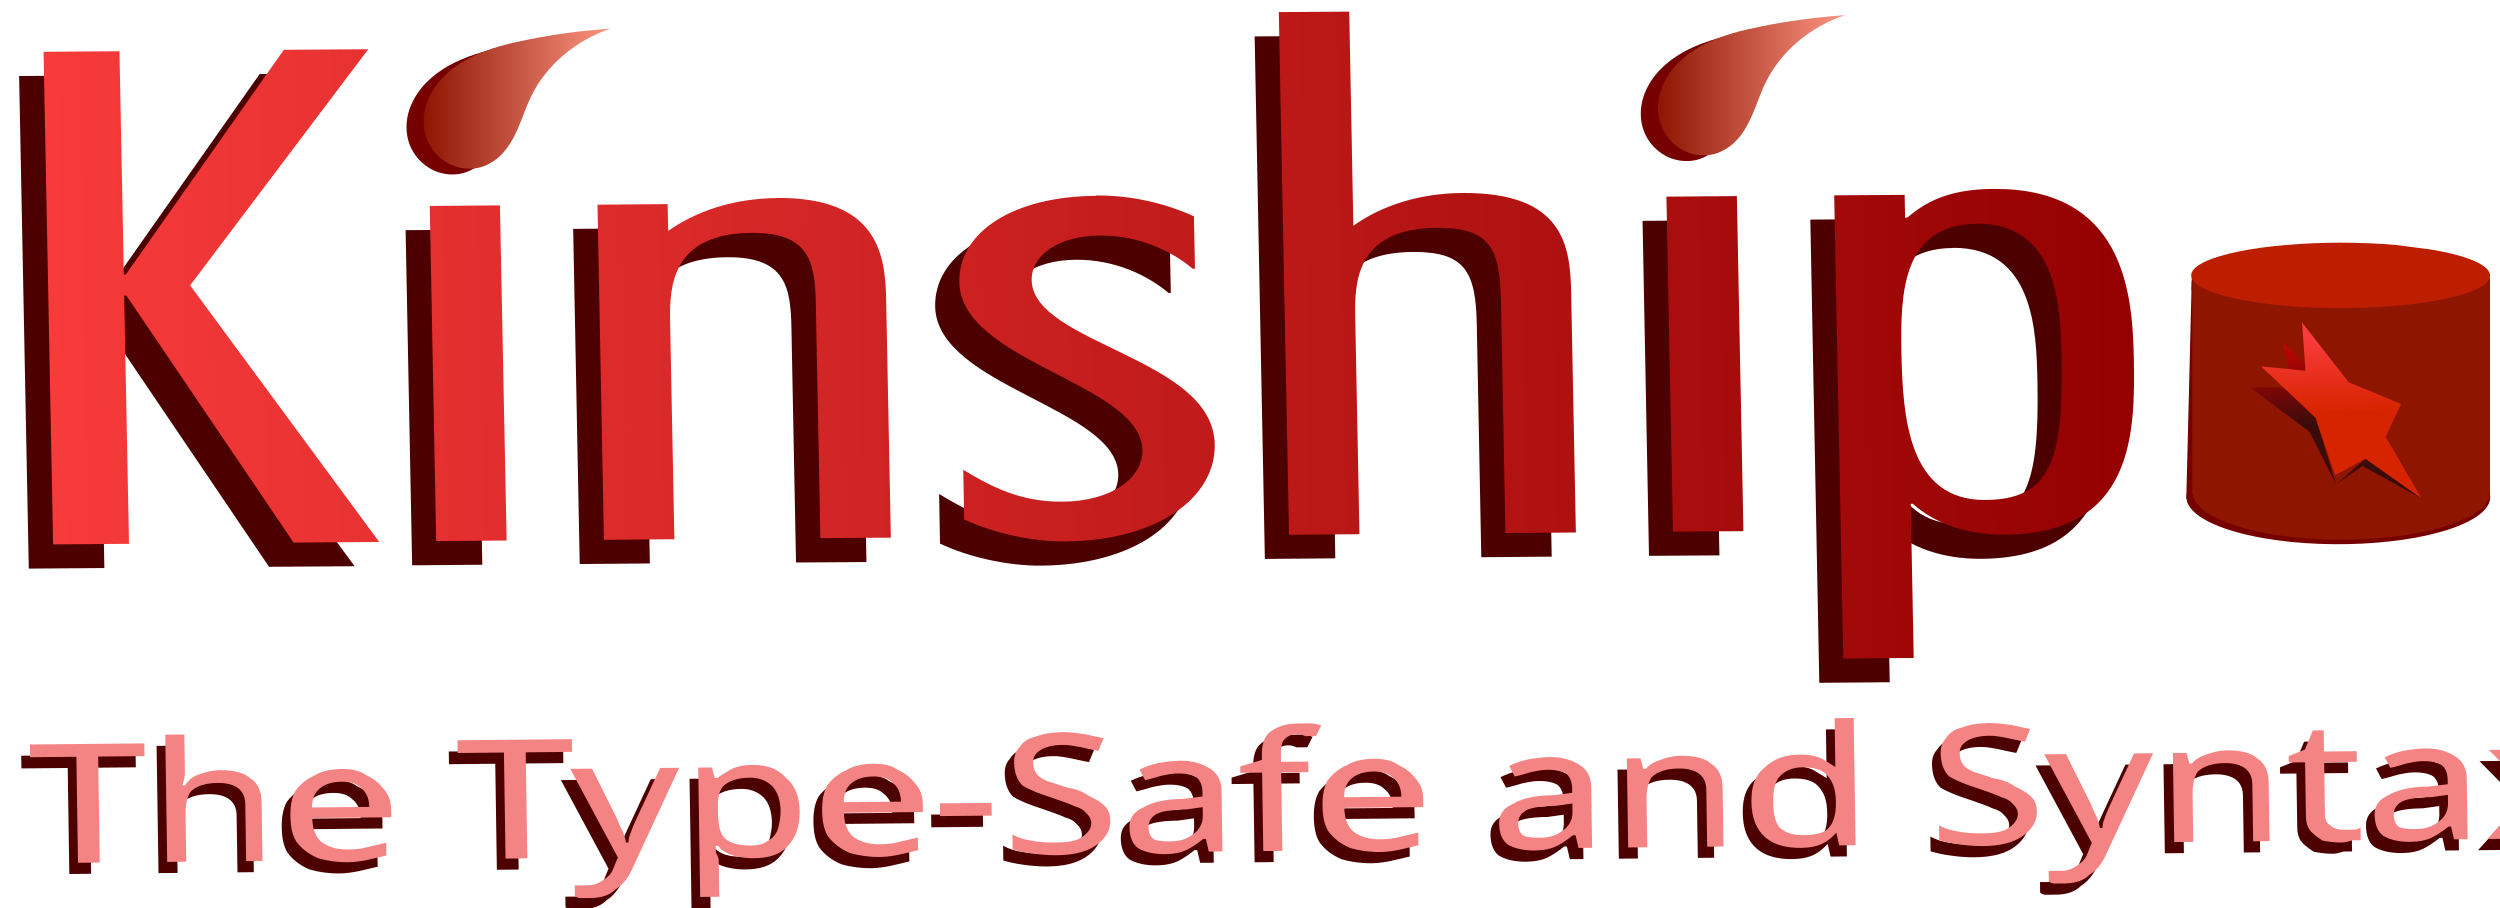
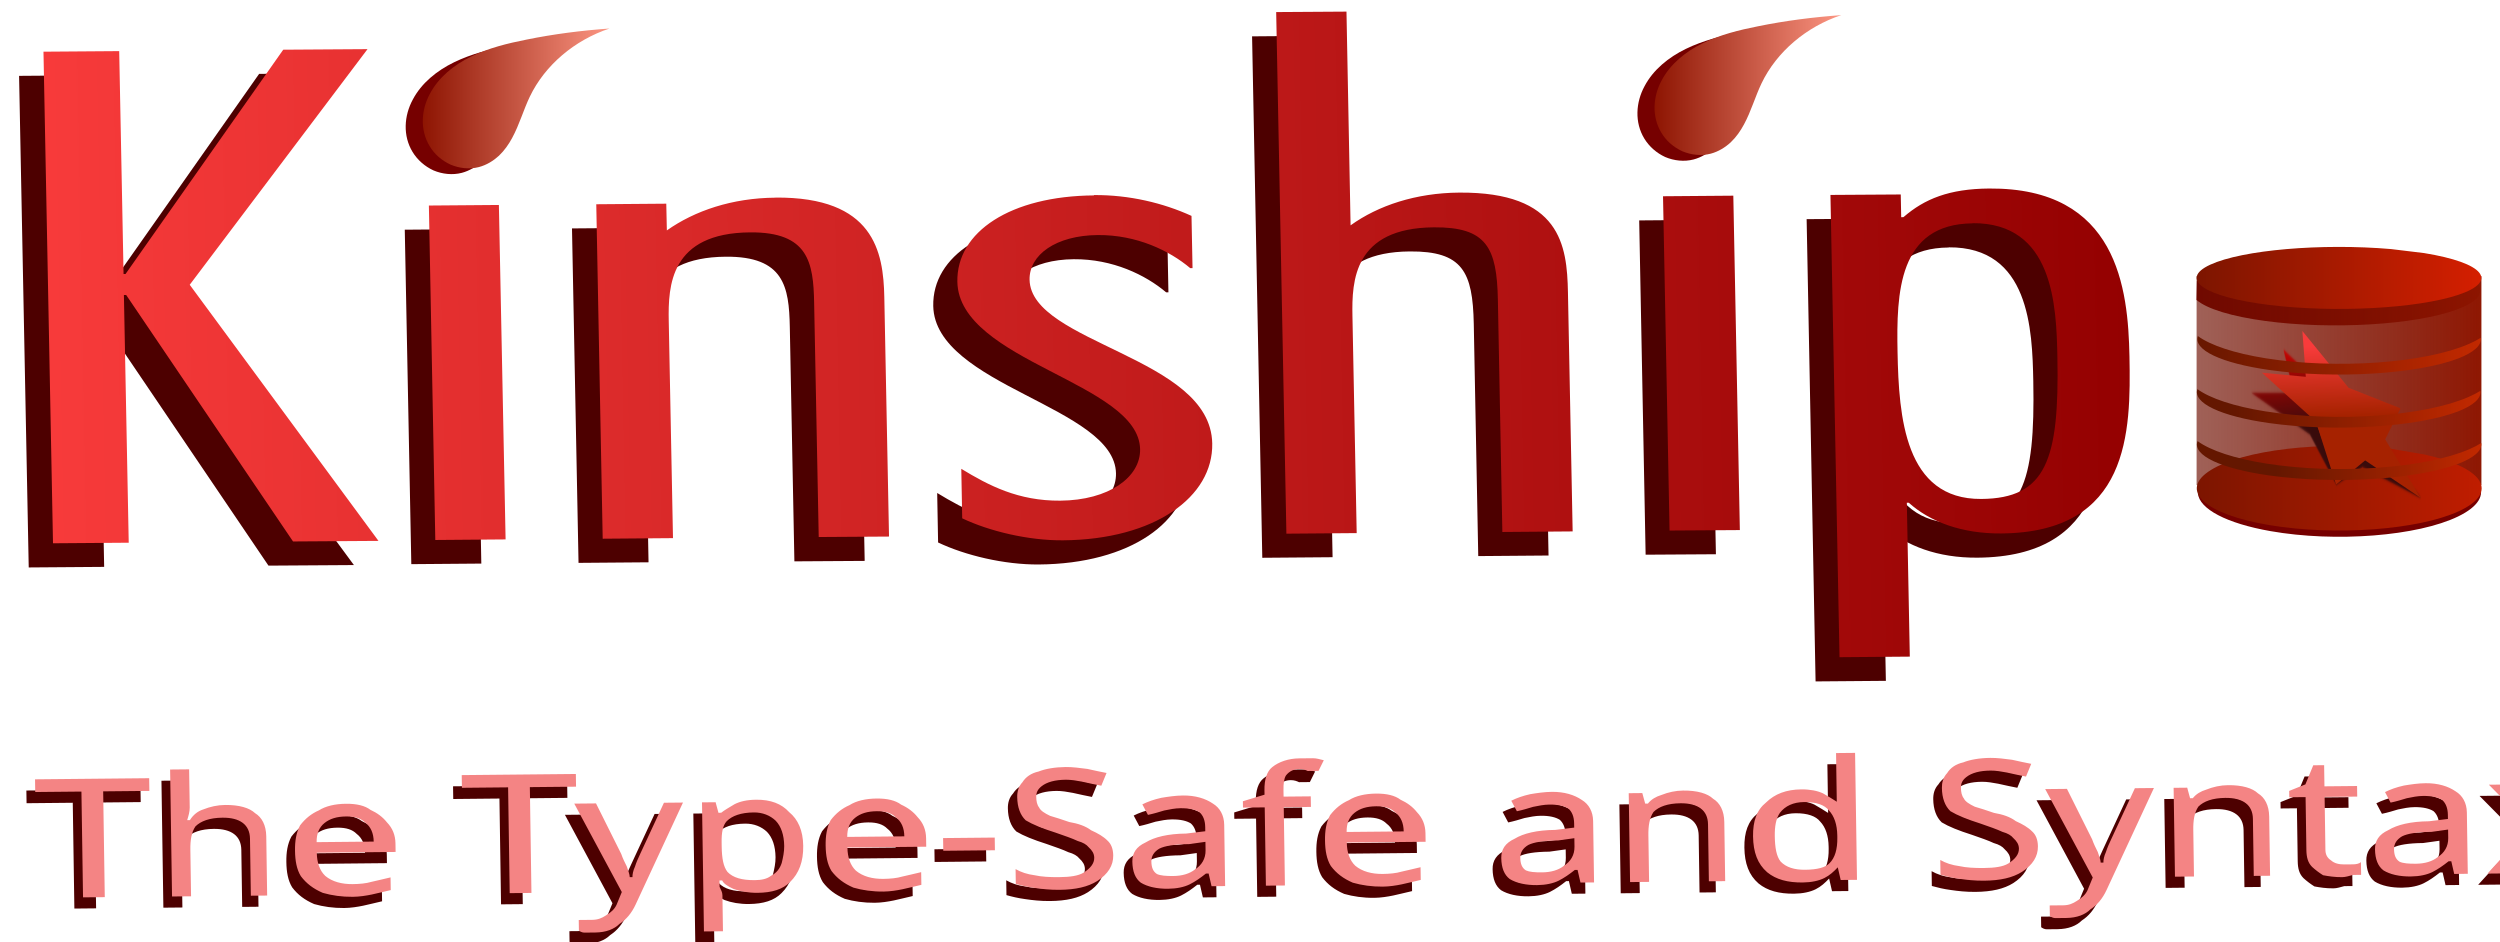
- <svg xmlns="http://www.w3.org/2000/svg" xmlns:xlink="http://www.w3.org/1999/xlink" width="11.237mm" height="4.078mm" viewBox="0 0 11.237 4.078" version="1.1" id="svg5">
+ <svg xmlns="http://www.w3.org/2000/svg" xmlns:xlink="http://www.w3.org/1999/xlink" width="11.26mm" height="4.242mm" viewBox="0 0 11.26 4.242" version="1.1" id="svg5" xml:space="preserve">
  <defs id="defs2">
+     <linearGradient id="linearGradient17063">
+       <stop style="stop-color:#641700;stop-opacity:1;" offset="0.3" id="stop17059" />
+       <stop style="stop-color:#c42900;stop-opacity:1;" offset="1" id="stop17061" />
+     </linearGradient>
+     <linearGradient id="linearGradient17055">
+       <stop style="stop-color:#641700;stop-opacity:1;" offset="0.154" id="stop17051" />
+       <stop style="stop-color:#c42900;stop-opacity:1;" offset="1" id="stop17053" />
+     </linearGradient>
+     <linearGradient id="linearGradient17047">
+       <stop style="stop-color:#641700;stop-opacity:1;" offset="0" id="stop17043" />
+       <stop style="stop-color:#c42900;stop-opacity:1;" offset="1" id="stop17045" />
+     </linearGradient>
+     <linearGradient id="linearGradient16070">
+       <stop style="stop-color:#7b1500;stop-opacity:1;" offset="0" id="stop16068" />
+       <stop style="stop-color:#c11d00;stop-opacity:1;" offset="1" id="stop16066" />
+     </linearGradient>
+     <linearGradient id="linearGradient16060">
+       <stop style="stop-color:#7b1500;stop-opacity:1;" offset="0" id="stop16058" />
+       <stop style="stop-color:#d61f00;stop-opacity:1;" offset="1" id="stop16056" />
+     </linearGradient>
+     <linearGradient id="linearGradient15215">
+       <stop style="stop-color:#6d0e00;stop-opacity:0.648;" offset="0" id="stop15213" />
+       <stop style="stop-color:#8e1500;stop-opacity:1;" offset="1" id="stop15211" />
+     </linearGradient>
    <linearGradient id="linearGradient14263">
      <stop style="stop-color:#f83b3b;stop-opacity:1;" offset="0.099" id="stop14259" />
-       <stop style="stop-color:#d72400;stop-opacity:1;" offset="0.503" id="stop14261" />
+       <stop style="stop-color:#a62200;stop-opacity:1;" offset="0.503" id="stop14261" />
    </linearGradient>
    <linearGradient id="linearGradient14257">
      <stop style="stop-color:#ca0300;stop-opacity:1;" offset="0" id="stop14253" />
      <stop style="stop-color:#390b0b;stop-opacity:1;" offset="0.497" id="stop14255" />
    </linearGradient>
    <linearGradient id="linearGradient13515">
      <stop style="stop-color:#8c1300;stop-opacity:1;" offset="0" id="stop13511" />
      <stop style="stop-color:#ff9986;stop-opacity:1;" offset="1" id="stop13513" />
    </linearGradient>
    <linearGradient id="linearGradient12779">
      <stop style="stop-color:#f83b3b;stop-opacity:1;" offset="0" id="stop12775" />
      <stop style="stop-color:#930000;stop-opacity:1;" offset="1" id="stop12777" />
    </linearGradient>
    <linearGradient xlink:href="#linearGradient14263" id="linearGradient6460" x1="82.899" y1="96.607" x2="91.218" y2="96.607" gradientUnits="userSpaceOnUse" />
    <linearGradient xlink:href="#linearGradient14257" id="linearGradient6468" x1="82.899" y1="96.607" x2="91.218" y2="96.607" gradientUnits="userSpaceOnUse" />
    <linearGradient xlink:href="#linearGradient12779" id="linearGradient12781" x1="76.935" y1="158.97" x2="85.642" y2="158.97" gradientUnits="userSpaceOnUse" gradientTransform="matrix(0.85138,0,0,0.85138,8.774126,29.8761)" />
    <linearGradient xlink:href="#linearGradient13515" id="linearGradient14326" gradientUnits="userSpaceOnUse" gradientTransform="matrix(0.4316798,0,0,0.4039114,58.29507,75.01957)" x1="109.006" y1="127.208" x2="111.03" y2="127.208" />
    <linearGradient xlink:href="#linearGradient13515" id="linearGradient14436" gradientUnits="userSpaceOnUse" gradientTransform="matrix(0.4316798,0,0,0.4039114,58.29507,75.01957)" x1="109.006" y1="127.208" x2="111.03" y2="127.208" />
+     <linearGradient xlink:href="#linearGradient15215" id="linearGradient15294" x1="107.783" y1="127.766" x2="109.182" y2="127.766" gradientUnits="userSpaceOnUse" gradientTransform="matrix(0.9667444,0,0,1.001022,3.584911,-0.1305349)" />
+     <linearGradient xlink:href="#linearGradient16060" id="linearGradient16062" x1="107.788" y1="127.28" x2="109.131" y2="127.28" gradientUnits="userSpaceOnUse" />
+     <linearGradient xlink:href="#linearGradient16070" id="linearGradient16072" x1="107.785" y1="128.277" x2="109.136" y2="128.277" gradientUnits="userSpaceOnUse" />
+     <filter style="color-interpolation-filters:sRGB" id="filter17035" x="-0.032" y="-0.033" width="1.063" height="1.065">
+       <feGaussianBlur stdDeviation="0.086" id="feGaussianBlur17037" />
+     </filter>
+     <filter style="color-interpolation-filters:sRGB" id="filter17039" x="-0.01" y="-0.011" width="1.02" height="1.02">
+       <feGaussianBlur stdDeviation="0.012" id="feGaussianBlur17041" />
+     </filter>
+     <linearGradient xlink:href="#linearGradient17047" id="linearGradient17049" x1="107.807" y1="127.596" x2="109.16" y2="127.596" gradientUnits="userSpaceOnUse" gradientTransform="matrix(1.001127,0,0,0.949887,-0.1222938,6.439294)" />
+     <linearGradient xlink:href="#linearGradient17055" id="linearGradient17057" x1="107.805" y1="127.848" x2="109.158" y2="127.848" gradientUnits="userSpaceOnUse" gradientTransform="matrix(1.001127,0,0,0.949887,-0.1222938,6.439294)" />
+     <linearGradient xlink:href="#linearGradient17063" id="linearGradient17065" x1="107.807" y1="128.096" x2="109.16" y2="128.096" gradientUnits="userSpaceOnUse" gradientTransform="matrix(1.002717,0,0,0.9496111,-0.2958334,6.47464)" />
  </defs>
  <g id="layer1" style="display:inline" transform="translate(-97.95957,-126.0643)">
-     <g id="g27796" transform="matrix(0.6996254,0,0,0.6830777,28.76212,41.07736)" style="display:inline">
+     <g id="g27796" transform="matrix(0.6996254,0,0,0.6830777,28.78551,41.24106)" style="display:inline">
      <text xml:space="preserve" style="font-style:normal;font-variant:normal;font-weight:normal;font-stretch:normal;font-size:1.228px;font-family:Futura;-inkscape-font-specification:'Futura, Normal';font-variant-ligatures:normal;font-variant-caps:normal;font-variant-numeric:normal;font-variant-east-asian:normal;display:inline;fill:#4d0000;fill-opacity:1;stroke:#000000;stroke-width:0.044;stroke-opacity:0" x="86.717" y="146.879" id="text4092-6-5" transform="matrix(1.119722,-0.01133349,0.01318049,0.8929452,0,0)">
        <tspan id="tspan4090-6-7" style="font-style:normal;font-variant:normal;font-weight:normal;font-stretch:normal;font-size:1.228px;font-family:Futura;-inkscape-font-specification:'Futura, Normal';font-variant-ligatures:normal;font-variant-caps:normal;font-variant-numeric:normal;font-variant-east-asian:normal;fill:#4d0000;fill-opacity:1;stroke-width:0.044" x="86.717" y="146.879">The Type-Safe and Syntax-Friendly ORM.</tspan>
      </text>
      <text xml:space="preserve" style="font-style:normal;font-variant:normal;font-weight:normal;font-stretch:normal;font-size:1.228px;font-family:Futura;-inkscape-font-specification:'Futura, Normal';font-variant-ligatures:normal;font-variant-caps:normal;font-variant-numeric:normal;font-variant-east-asian:normal;display:inline;fill:#f48484;fill-opacity:1;stroke:#000000;stroke-width:0.044;stroke-opacity:0" x="86.771" y="146.798" id="text4092-6" transform="matrix(1.119722,-0.01133349,0.01318049,0.8929452,0,0)">
        <tspan id="tspan4090-6" style="font-style:normal;font-variant:normal;font-weight:normal;font-stretch:normal;font-size:1.228px;font-family:Futura;-inkscape-font-specification:'Futura, Normal';font-variant-ligatures:normal;font-variant-caps:normal;font-variant-numeric:normal;font-variant-east-asian:normal;fill:#f48484;fill-opacity:1;stroke-width:0.044" x="86.771" y="146.798">The Type-Safe and Syntax-Friendly ORM.</tspan>
      </text>
    </g>
    <g id="g14443" style="display:inline">
      <path id="text4092-0" style="font-style:normal;font-variant:normal;font-weight:normal;font-stretch:normal;font-size:3.779px;font-family:Futura;-inkscape-font-specification:'Futura, Normal';font-variant-ligatures:normal;font-variant-caps:normal;font-variant-numeric:normal;font-variant-east-asian:normal;display:inline;fill:#4d0000;fill-opacity:1;stroke:#000000;stroke-width:0.134;stroke-opacity:0" d="m 78.818,163.477 -0.246,2e-4 1.49e-4,3.023 0.246,-2.1e-4 -4.2e-5,-1.259 c 0,-0.204 0.011,-0.51 0.291,-0.51 0.185,0 0.219,0.121 0.219,0.423 l -1.81e-4,1.346 0.246,-2.1e-4 2.64e-4,-1.387 c 0,-0.272 -0.019,-0.582 -0.374,-0.582 -0.151,0 -0.284,0.072 -0.382,0.185 z m -3.428,0.174 -0.295,-4.1e-4 -0.567,1.293 -0.008,-1e-4 -4.4e-5,-1.292 -0.265,-3e-5 1.85e-4,2.85 0.264,2e-5 4.1e-5,-1.436 0.008,1e-4 0.567,1.436 0.299,4.6e-4 -0.643,-1.493 z m 5.665,0.88 c -0.14,0 -0.227,0.057 -0.302,0.163 l -0.008,-1e-4 -4.8e-5,-0.132 -0.245,-4.5e-4 -2.27e-4,2.68 0.246,-2.1e-4 6e-5,-0.892 0.008,1e-4 c 0.072,0.11 0.181,0.182 0.321,0.182 0.45,0 0.461,-0.582 0.461,-1.021 0,-0.393 -0.03,-0.979 -0.48,-0.979 z m -3.133,1.4e-4 c -0.291,0 -0.484,0.204 -0.484,0.495 0,0.231 0.159,0.381 0.314,0.517 0.159,0.14 0.314,0.268 0.314,0.461 0,0.163 -0.113,0.295 -0.283,0.295 -0.147,0 -0.249,-0.091 -0.344,-0.189 l -1.7e-4,0.287 c 0.094,0.076 0.23,0.132 0.351,0.132 0.321,0 0.529,-0.245 0.529,-0.555 0,-0.253 -0.155,-0.397 -0.314,-0.529 -0.155,-0.129 -0.314,-0.242 -0.314,-0.427 0,-0.144 0.095,-0.257 0.242,-0.257 0.136,0 0.25,0.094 0.321,0.196 l 0.008,1e-4 -5.1e-5,-0.303 c -0.098,-0.076 -0.216,-0.125 -0.34,-0.125 z m 2.237,0.03 -0.245,2.1e-4 -3.31e-4,1.938 0.246,4.6e-4 z m -3.352,-0.031 c -0.151,0 -0.283,0.072 -0.382,0.185 l 2.19e-4,-0.155 -0.246,2.1e-4 6.3e-5,1.939 0.245,-2.2e-4 3.59e-4,-1.258 c 0,-0.204 0.011,-0.51 0.291,-0.51 0.204,0 0.219,0.178 0.219,0.409 l 4.9e-5,1.36 0.246,4.6e-4 -1.29e-4,-1.388 c 0,-0.265 -0.03,-0.582 -0.374,-0.582 z m -0.967,0.03 -0.246,2.1e-4 6.2e-5,1.939 0.245,-2.1e-4 z m 5.155,0.171 c 0.283,0 0.287,0.48 0.287,0.779 0,0.597 -0.049,0.82 -0.276,0.82 -0.268,0 -0.283,-0.48 -0.283,-0.854 0,-0.344 0.011,-0.744 0.272,-0.744 z" transform="matrix(1.287002,-0.00986041,0.01514957,0.7768837,0,0)" />
      <path id="text4092" style="font-style:normal;font-variant:normal;font-weight:normal;font-stretch:normal;font-size:3.779px;font-family:Futura;-inkscape-font-specification:'Futura, Normal';font-variant-ligatures:normal;font-variant-caps:normal;font-variant-numeric:normal;font-variant-east-asian:normal;display:inline;fill:url(#linearGradient12781);fill-opacity:1;stroke:#000000;stroke-width:0.134;stroke-opacity:0" d="m 78.904,163.338 -0.246,-4.6e-4 1.41e-4,3.024 0.246,-2.1e-4 -4.2e-5,-1.259 c 0,-0.204 0.011,-0.51 0.291,-0.51 0.185,0 0.219,0.121 0.219,0.423 l -1.8e-4,1.346 0.246,-2.1e-4 -1.37e-4,-1.387 c 0,-0.272 -0.019,-0.582 -0.374,-0.582 -0.151,0 -0.284,0.071 -0.382,0.185 z m -3.428,0.174 -0.295,-4.2e-4 -0.567,1.293 -0.007,-9e-5 -4.5e-5,-1.292 -0.265,-3e-5 -2.16e-4,2.85 0.265,3e-5 4e-5,-1.436 0.008,9e-5 0.567,1.436 0.299,4.6e-4 -0.643,-1.493 z m 5.665,0.88 c -0.14,0 -0.227,0.057 -0.302,0.162 l -0.008,5.7e-4 -4.7e-5,-0.132 -0.246,-4.6e-4 1.74e-4,2.68 0.246,-2.1e-4 6e-5,-0.892 0.007,9e-5 c 0.072,0.11 0.182,0.182 0.321,0.182 0.45,0 0.461,-0.582 0.461,-1.021 0,-0.393 -0.03,-0.979 -0.48,-0.979 z m -3.133,1.4e-4 c -0.291,0 -0.484,0.204 -0.484,0.495 0,0.231 0.159,0.381 0.314,0.517 0.159,0.14 0.314,0.268 0.314,0.461 0,0.163 -0.113,0.295 -0.283,0.295 -0.147,0 -0.249,-0.091 -0.344,-0.189 l -1.71e-4,0.287 c 0.094,0.076 0.23,0.132 0.351,0.132 0.321,0 0.529,-0.245 0.529,-0.555 0,-0.253 -0.155,-0.397 -0.314,-0.529 -0.155,-0.129 -0.314,-0.243 -0.314,-0.428 0,-0.144 0.095,-0.256 0.242,-0.256 0.136,0 0.25,0.094 0.321,0.196 l 0.008,1e-4 -5.1e-5,-0.303 c -0.098,-0.076 -0.216,-0.125 -0.34,-0.125 z m 2.237,0.03 -0.246,2.1e-4 7e-5,1.938 0.246,4.6e-4 z m -3.352,-0.031 c -0.151,0 -0.283,0.072 -0.382,0.185 l -1.84e-4,-0.155 -0.245,2.2e-4 -3.39e-4,1.939 0.246,-2.1e-4 -4.2e-5,-1.259 c 0,-0.204 0.011,-0.51 0.291,-0.51 0.204,0 0.219,0.178 0.219,0.409 l 4.8e-5,1.36 0.246,4.6e-4 -1.3e-4,-1.388 c 0,-0.265 -0.03,-0.582 -0.374,-0.582 z m -0.968,0.03 -0.245,2.1e-4 -3.39e-4,1.939 0.246,-2.1e-4 z m 5.155,0.171 c 0.283,0 0.288,0.48 0.288,0.779 0,0.597 -0.049,0.82 -0.276,0.82 -0.268,0 -0.283,-0.48 -0.283,-0.854 0,-0.344 0.011,-0.744 0.272,-0.744 z" transform="matrix(1.287002,-0.00986041,0.01514957,0.7768837,0,0)" />
      <g id="g14341" style="display:inline" transform="translate(0.04960937,0.04547525)">
        <path id="path14322" style="display:inline;fill:#760000;fill-opacity:1;stroke:#000000;stroke-width:0.021;stroke-opacity:0" d="m 106.126,126.113 c -0.126,0.009 -0.251,0.025 -0.374,0.05 -0.086,0.017 -0.171,0.038 -0.249,0.076 -0.078,0.038 -0.147,0.094 -0.186,0.168 -0.02,0.037 -0.031,0.077 -0.032,0.118 -8.7e-4,0.041 0.009,0.082 0.031,0.118 0.022,0.036 0.055,0.065 0.094,0.083 0.04,0.017 0.086,0.022 0.128,0.011 0.034,-0.009 0.065,-0.028 0.09,-0.051 0.025,-0.024 0.044,-0.051 0.06,-0.081 0.032,-0.059 0.05,-0.124 0.079,-0.185 0.068,-0.142 0.202,-0.255 0.359,-0.307 z" />
        <path id="path14324" style="display:inline;fill:url(#linearGradient14326);fill-opacity:1;stroke:#000000;stroke-width:0.021;stroke-opacity:0" d="m 106.203,126.087 c -0.126,0.009 -0.251,0.025 -0.374,0.05 -0.086,0.017 -0.171,0.038 -0.249,0.076 -0.078,0.038 -0.147,0.094 -0.186,0.168 -0.02,0.037 -0.031,0.077 -0.032,0.118 -8.6e-4,0.041 0.009,0.082 0.031,0.118 0.021,0.036 0.055,0.065 0.094,0.083 0.04,0.017 0.086,0.022 0.128,0.011 0.034,-0.009 0.065,-0.028 0.09,-0.051 0.025,-0.024 0.044,-0.051 0.06,-0.081 0.032,-0.059 0.05,-0.124 0.079,-0.185 0.068,-0.142 0.202,-0.255 0.359,-0.307 z" />
      </g>
      <g id="g14341-3" style="display:inline" transform="translate(-5.498193,0.1057198)">
        <path id="path14322-7" style="display:inline;fill:#760000;fill-opacity:1;stroke:#000000;stroke-width:0.021;stroke-opacity:0" d="m 106.126,126.113 c -0.126,0.009 -0.251,0.025 -0.374,0.05 -0.086,0.017 -0.171,0.038 -0.249,0.076 -0.078,0.038 -0.147,0.094 -0.186,0.168 -0.02,0.037 -0.031,0.077 -0.032,0.118 -8.7e-4,0.041 0.009,0.082 0.031,0.118 0.022,0.036 0.055,0.065 0.094,0.083 0.04,0.017 0.086,0.022 0.128,0.011 0.034,-0.009 0.065,-0.028 0.09,-0.051 0.025,-0.024 0.044,-0.051 0.06,-0.081 0.032,-0.059 0.05,-0.124 0.079,-0.185 0.068,-0.142 0.202,-0.255 0.359,-0.307 z" />
        <path id="path14324-1" style="display:inline;fill:url(#linearGradient14436);fill-opacity:1;stroke:#000000;stroke-width:0.021;stroke-opacity:0" d="m 106.203,126.087 c -0.126,0.009 -0.251,0.025 -0.374,0.05 -0.086,0.017 -0.171,0.038 -0.249,0.076 -0.078,0.038 -0.147,0.094 -0.186,0.168 -0.02,0.037 -0.031,0.077 -0.032,0.118 -8.6e-4,0.041 0.009,0.082 0.031,0.118 0.021,0.036 0.055,0.065 0.094,0.083 0.04,0.017 0.086,0.022 0.128,0.011 0.034,-0.009 0.065,-0.028 0.09,-0.051 0.025,-0.024 0.044,-0.051 0.06,-0.081 0.032,-0.059 0.05,-0.124 0.079,-0.185 0.068,-0.142 0.202,-0.255 0.359,-0.307 z" />
      </g>
    </g>
-     <g id="g14457" style="display:inline">
+     <g id="g14457" style="display:inline" transform="matrix(0.9921362,0,0,0.950053,0.8386326,6.422394)">
      <g id="g27461" style="display:inline" transform="matrix(0.9015675,0,0,0.8118323,9.732036,24.26564)">
-         <path id="rect26634-9" style="fill:#760000;fill-opacity:1;stroke:#000000;stroke-width:0.073;stroke-opacity:0" d="m 108.76,128.155 h 1.514 v -1.206 h -1.487 z" />
-         <path id="path25844-3" style="fill:#760000;fill-opacity:1;stroke:#000000;stroke-width:0.06;stroke-opacity:0" d="m 109.494,126.775 a 0.758,0.179 0 0 0 -0.663,0.102 0.758,0.179 0 0 0 -0.043,0.027 l -0.002,0.097 a 0.758,0.179 0 0 0 0.361,0.108 0.758,0.179 0 0 0 1.005,-0.059 0.758,0.179 0 0 0 -0.182,-0.24 l -0.176,-0.023 a 0.758,0.179 0 0 0 -0.3,-0.013 z" />
-         <path id="path25844-4-6" style="fill:#760000;fill-opacity:1;stroke:#000000;stroke-width:0.073;stroke-opacity:0" d="m 108.761,128.154 a 0.757,0.26 0 0 0 0.388,0.22 0.757,0.26 0 0 0 1.004,-0.086 0.757,0.26 0 0 0 -0.182,-0.35 l -0.176,-0.033 a 0.757,0.26 0 0 0 -0.962,0.131 0.757,0.26 0 0 0 -0.072,0.101 0.757,0.26 0 0 0 0,5.3e-4 z" />
+         <path id="path25844-3" style="fill:#760000;fill-opacity:1;stroke:#000000;stroke-width:0.063;stroke-opacity:0" d="m 109.524,126.724 a 0.727,0.203 0 0 0 -0.636,0.117 0.727,0.203 0 0 0 -0.042,0.03 l -0.002,0.111 a 0.727,0.203 0 0 0 0.347,0.123 0.727,0.203 0 0 0 0.964,-0.067 0.727,0.203 0 0 0 -0.175,-0.274 l -0.168,-0.026 a 0.727,0.203 0 0 0 -0.288,-0.014 z" />
+         <path id="path25844-4-6" style="fill:#760000;fill-opacity:1;stroke:#000000;stroke-width:0.071;stroke-opacity:0" d="m 108.851,128.111 a 0.713,0.261 0 0 0 0.365,0.221 0.713,0.261 0 0 0 0.946,-0.086 0.713,0.261 0 0 0 -0.171,-0.351 l -0.165,-0.034 a 0.713,0.261 0 0 0 -0.906,0.131 0.713,0.261 0 0 0 -0.068,0.101 0.713,0.261 0 0 0 0,5.3e-4 z" />
      </g>
-       <g id="g14333" style="display:inline" transform="translate(0,0.02338608)">
-         <rect style="display:inline;fill:#8e1500;fill-opacity:1;stroke:#000000;stroke-width:0.062;stroke-opacity:0" id="rect26634" width="1.337" height="0.99" x="107.814" y="127.271" />
-         <path style="display:inline;fill:#bd1e00;fill-opacity:1;stroke:#000000;stroke-width:0.052;stroke-opacity:0" id="path25844" d="m 108.883,127.162 a 0.673,0.147 0 0 1 0.162,0.197 0.673,0.147 0 0 1 -0.892,0.048 0.673,0.147 0 0 1 -0.28,-0.191 0.673,0.147 0 0 1 0.855,-0.074" />
-         <path style="display:inline;fill:#8e1500;fill-opacity:1;stroke:#000000;stroke-width:0.062;stroke-opacity:0" id="path25844-4" d="m 108.883,128.083 a 0.668,0.213 0 0 1 0.161,0.287 0.668,0.213 0 0 1 -0.886,0.07 0.668,0.213 0 0 1 -0.278,-0.278 0.668,0.213 0 0 1 0.849,-0.107" />
+       <g id="g14333" style="display:inline" transform="translate(0.04960937,-0.0303574)">
+         <rect style="display:inline;fill:url(#linearGradient15294);fill-opacity:1;stroke:#000000;stroke-width:0.061;stroke-opacity:0" id="rect26634" width="1.293" height="0.991" x="107.813" y="127.271" />
+         <path style="display:inline;fill:url(#linearGradient16072);fill-opacity:1;stroke:#000000;stroke-width:0.059;stroke-opacity:0" id="path25844-4" d="m 108.848,128.117 a 0.646,0.2 0 0 1 0.155,0.269 0.646,0.2 0 0 1 -0.857,0.066 0.646,0.2 0 0 1 -0.269,-0.261 0.646,0.2 0 0 1 0.821,-0.101" />
        <g id="g27800" style="display:inline" transform="matrix(0.0542019,0,0,0.04594037,103.0943,122.0108)">
-           <path style="fill:url(#linearGradient6468);fill-opacity:1;stroke:#000000;stroke-width:0.05;stroke-opacity:0" id="path4035" d="m 89.979,100.216 -2.643,-1.134 -2.432,1.535 0.262,-2.864 -2.211,-1.839 2.805,-0.636 1.066,-2.671 1.472,2.471 2.87,0.188 -1.895,2.163 z" transform="matrix(1.315305,1.880054,-1.118981,0.1686946,92.77968,-50.9565)" />
-           <path style="display:inline;fill:#8e1500;fill-opacity:1;stroke:#000000;stroke-width:0.05;stroke-opacity:0" d="m 101.417,132.627 -2.427,2.488 -1.69,-6.501 z" id="path24982" />
-           <path style="display:inline;fill:url(#linearGradient6460);fill-opacity:1;stroke:#000000;stroke-width:0.05;stroke-opacity:0" id="path2516" d="m 89.979,100.216 -2.643,-1.134 -2.432,1.535 0.262,-2.864 -2.211,-1.839 2.805,-0.636 1.066,-2.671 1.472,2.471 2.87,0.188 -1.895,2.163 z" transform="matrix(1.113467,2.101058,-1.182061,0.04529352,117.1748,-59.37051)" />
+           <path style="mix-blend-mode:normal;fill:url(#linearGradient6468);fill-opacity:1;stroke:#000000;stroke-width:0.05;stroke-opacity:0;filter:url(#filter17035)" id="path4035" d="m 89.979,100.216 -2.643,-1.134 -2.432,1.535 0.262,-2.864 -2.211,-1.839 2.805,-0.636 1.066,-2.671 1.472,2.471 2.87,0.188 -1.895,2.163 z" transform="matrix(1.315305,1.880054,-1.118981,0.1686946,92.54879,-50.05677)" />
+           <path style="display:inline;fill:#a62200;fill-opacity:1;stroke:#000000;stroke-width:0.05;stroke-opacity:0" d="m 101.167,133.529 -2.427,2.489 -1.69,-6.505 z" id="path24982" />
+           <path style="display:inline;mix-blend-mode:normal;fill:url(#linearGradient6460);fill-opacity:1;stroke:#000000;stroke-width:0.05;stroke-opacity:0;filter:url(#filter17039)" id="path2516" d="m 89.979,100.216 -2.643,-1.134 -2.432,1.535 0.262,-2.864 -2.211,-1.839 2.805,-0.636 1.066,-2.671 1.472,2.471 2.87,0.188 -1.895,2.163 z" transform="matrix(1.113467,2.101058,-1.182061,0.04529352,116.9246,-58.47078)" />
        </g>
+         <path style="display:inline;fill:url(#linearGradient16062);fill-opacity:1;stroke:#000000;stroke-width:0.051;stroke-opacity:0" id="path25844" d="m 108.846,127.162 a 0.646,0.147 0 0 1 0.155,0.198 0.646,0.147 0 0 1 -0.857,0.048 0.646,0.147 0 0 1 -0.269,-0.191 0.646,0.147 0 0 1 0.821,-0.074" />
      </g>
+       <path id="path16128" style="display:inline;fill:url(#linearGradient17065);fill-opacity:1;stroke:#000000;stroke-width:0.052;stroke-dasharray:none;stroke-opacity:0" d="m 107.857,128.052 a 0.641,0.16 0 0 0 0.325,0.154 0.641,0.16 0 0 0 0.85,-0.053 0.641,0.16 0 0 0 0.103,-0.093 0.641,0.16 0 0 0 -5.2e-4,0 0.692,0.197 0 0 1 -0.052,0.027 0.692,0.197 0 0 1 -0.917,0.065 0.692,0.197 0 0 1 -0.308,-0.101 z" transform="matrix(1.007926,0,0,1.052573,-0.8452798,-6.760038)" />
+       <path id="path16289" style="display:inline;fill:url(#linearGradient17057);fill-opacity:1;stroke:#000000;stroke-width:0.052;stroke-opacity:0" d="m 107.857,127.816 a 0.64,0.16 0 0 0 0.324,0.154 0.64,0.16 0 0 0 0.848,-0.052 0.64,0.16 0 0 0 0.102,-0.093 0.64,0.16 0 0 0 -5.2e-4,0 0.691,0.197 0 0 1 -0.052,0.027 0.691,0.197 0 0 1 -0.916,0.065 0.691,0.197 0 0 1 -0.307,-0.101 z" transform="matrix(1.007926,0,0,1.052573,-0.8452798,-6.760038)" />
+       <path id="path16291" style="display:inline;fill:url(#linearGradient17049);fill-opacity:1;stroke:#000000;stroke-width:0.052;stroke-opacity:0" d="m 107.859,127.577 a 0.64,0.16 0 0 0 0.324,0.154 0.64,0.16 0 0 0 0.848,-0.052 0.64,0.16 0 0 0 0.102,-0.093 0.64,0.16 0 0 0 -5.2e-4,0 0.691,0.197 0 0 1 -0.052,0.027 0.691,0.197 0 0 1 -0.916,0.065 0.691,0.197 0 0 1 -0.307,-0.101 z" transform="matrix(1.007926,0,0,1.052573,-0.8452798,-6.760038)" />
    </g>
  </g>
</svg>
